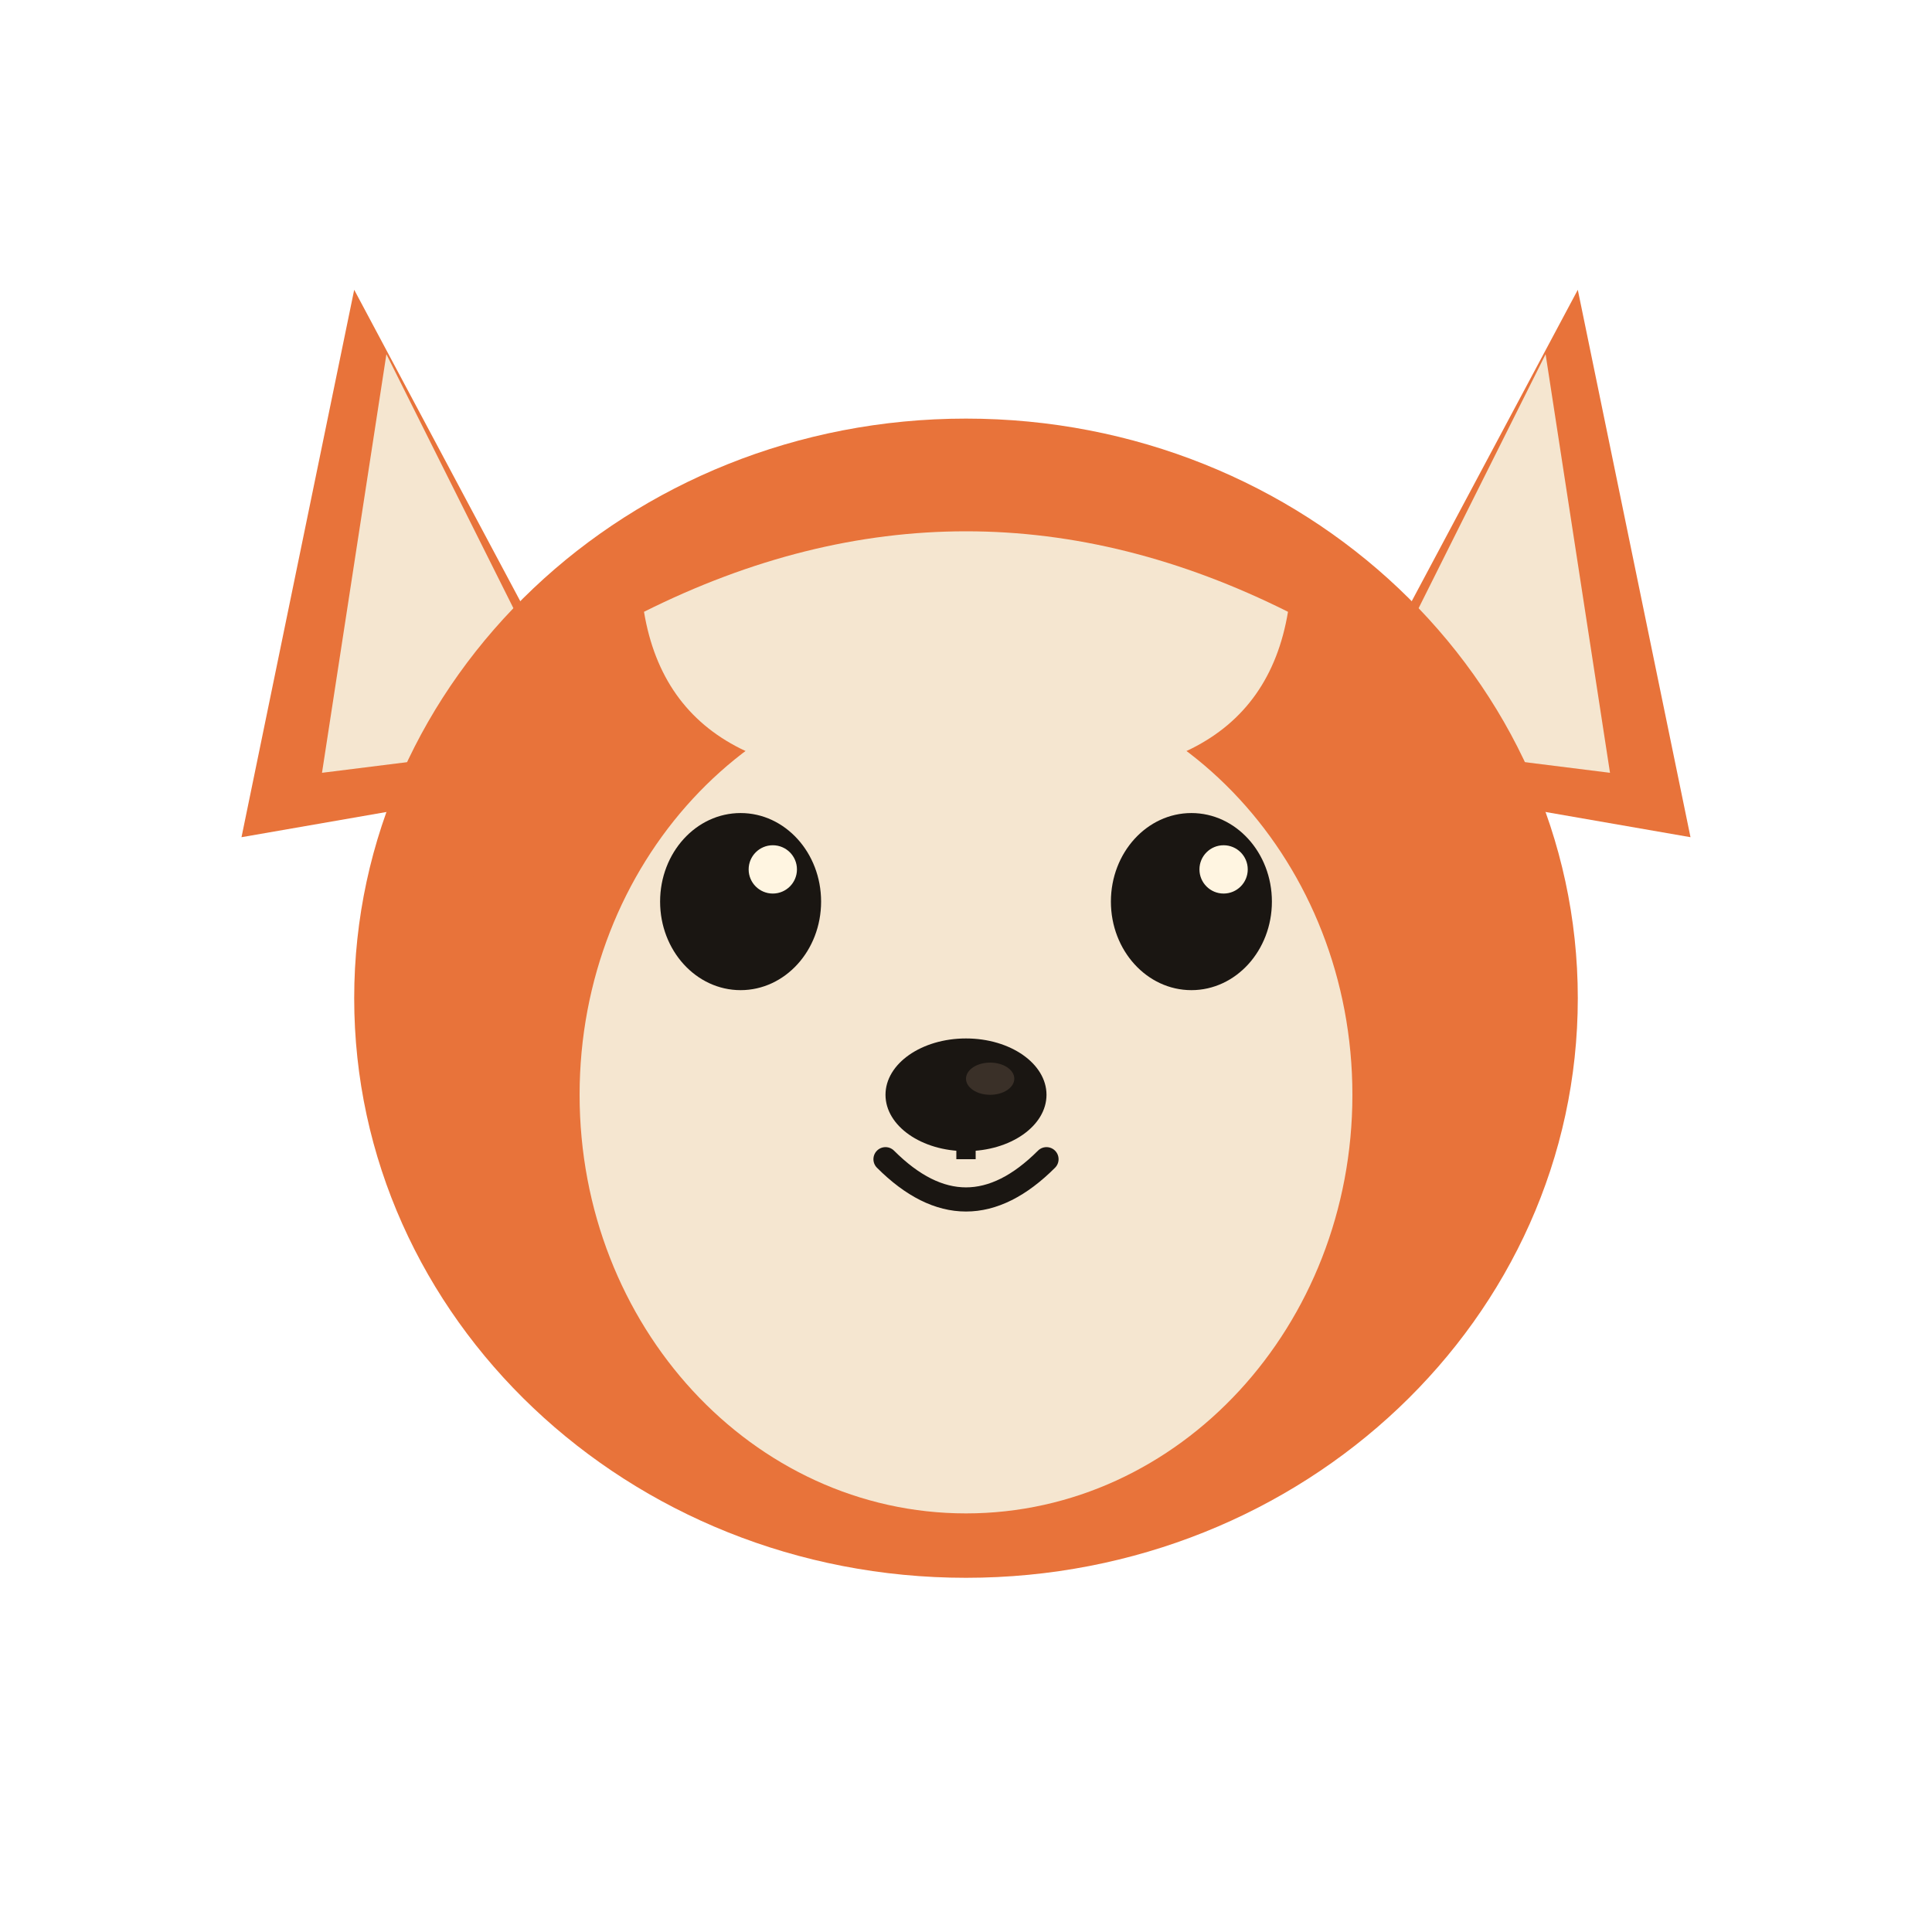
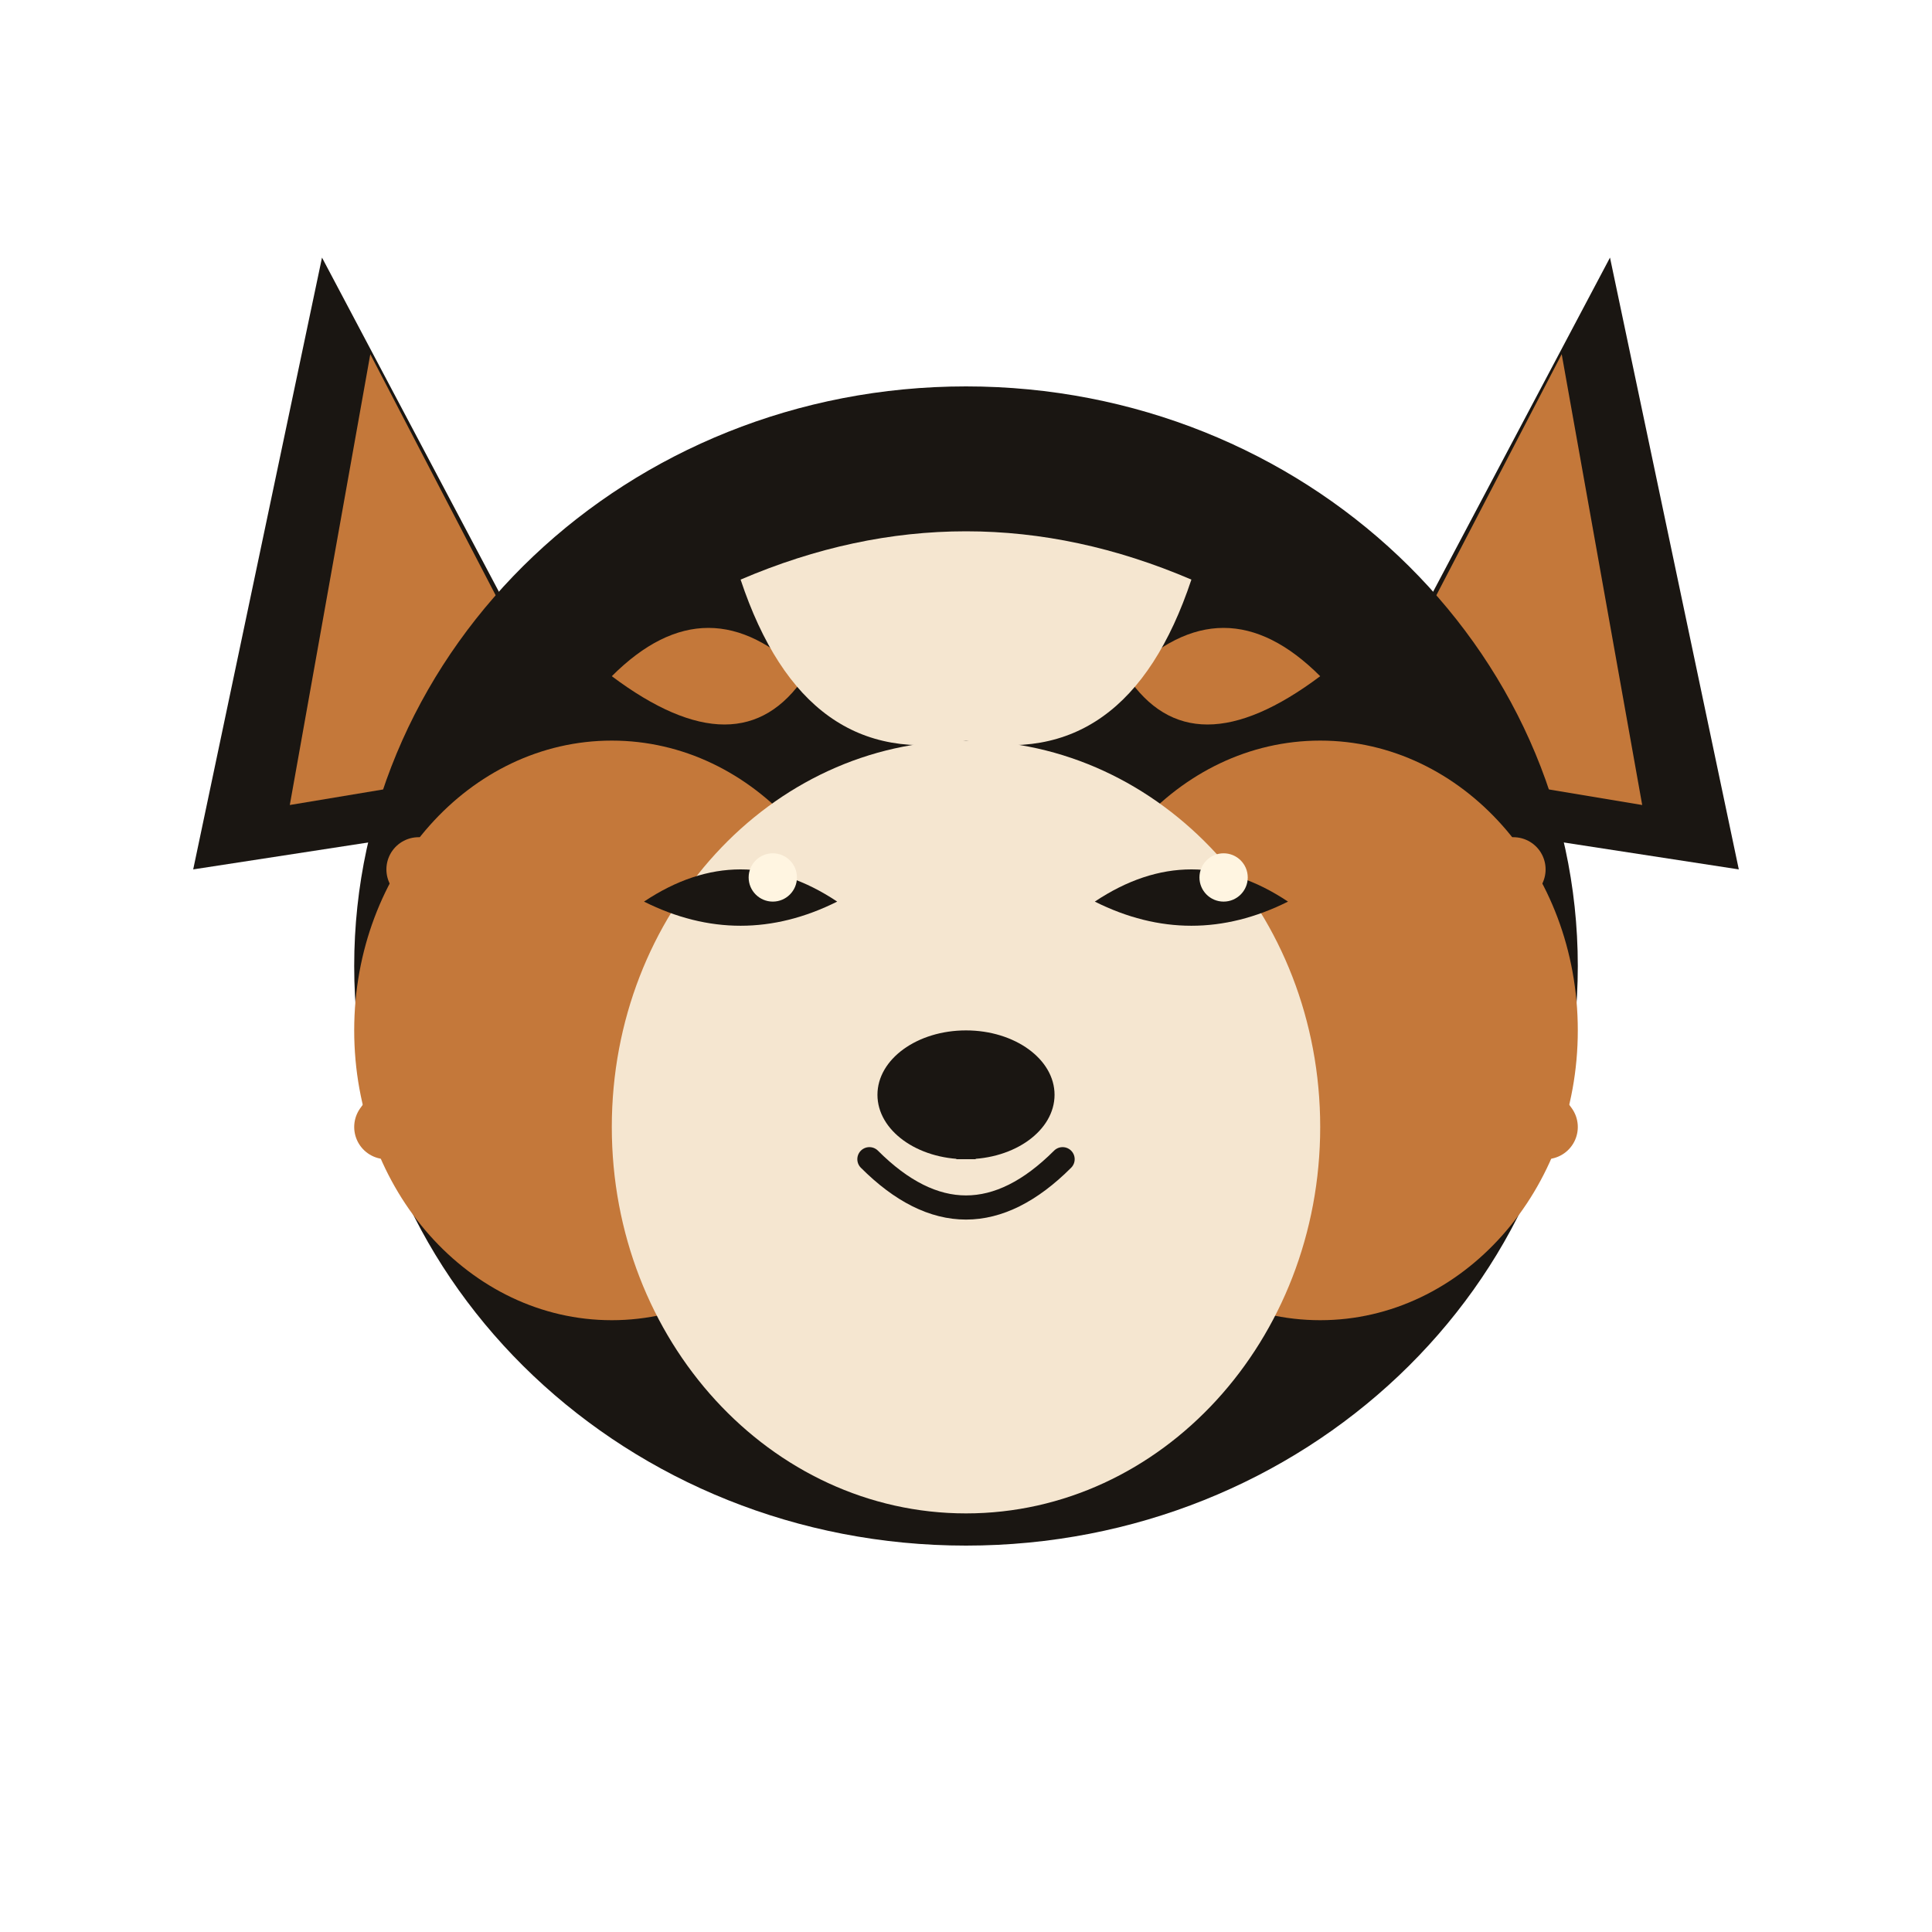
<svg xmlns="http://www.w3.org/2000/svg" viewBox="0 0 120 120" fill="none">
-   <path d="M22 18 L38 48 L15 52 Z" fill="#E8733A" />
-   <path d="M98 18 L82 48 L105 52 Z" fill="#E8733A" />
-   <path d="M24 22 L36 46 L20 48 Z" fill="#F5E6D0" />
-   <path d="M96 22 L84 46 L100 48 Z" fill="#F5E6D0" />
-   <ellipse cx="60" cy="62" rx="38" ry="36" fill="#E8733A" />
-   <ellipse cx="60" cy="68" rx="24" ry="26" fill="#F5E6D0" />
-   <path d="M40 38 Q60 28 80 38 Q78 50 60 48 Q42 50 40 38Z" fill="#F5E6D0" />
-   <ellipse cx="46" cy="56" rx="5" ry="5.5" fill="#1A1612" />
-   <ellipse cx="74" cy="56" rx="5" ry="5.5" fill="#1A1612" />
-   <circle cx="48" cy="54" r="1.5" fill="#FFF5E1" />
-   <circle cx="76" cy="54" r="1.5" fill="#FFF5E1" />
-   <ellipse cx="60" cy="68" rx="5" ry="3.5" fill="#1A1612" />
-   <ellipse cx="61.5" cy="67" rx="1.5" ry="1" fill="#3A3028" />
-   <path d="M55 72 Q60 77 65 72" stroke="#1A1612" stroke-width="1.5" fill="none" stroke-linecap="round" />
+   <path d="M20 16 L38 50 L12 54 Z" fill="#1A1612" />
+   <path d="M100 16 L82 50 L108 54 Z" fill="#1A1612" />
+   <path d="M23 22 L36 47 L18 50 Z" fill="#C4783A" />
+   <path d="M97 22 L84 47 L102 50 Z" fill="#C4783A" />
+   <ellipse cx="60" cy="60" rx="38" ry="36" fill="#1A1612" />
+   <ellipse cx="38" cy="64" rx="16" ry="18" fill="#C4783A" />
+   <ellipse cx="82" cy="64" rx="16" ry="18" fill="#C4783A" />
+   <ellipse cx="60" cy="70" rx="22" ry="24" fill="#F5E6D0" />
+   <path d="M38 42 Q44 36 50 42 Q46 48 38 42Z" fill="#C4783A" />
+   <path d="M82 42 Q76 36 70 42 Q74 48 82 42Z" fill="#C4783A" />
+   <path d="M46 36 Q60 30 74 36 Q70 48 60 46 Q50 48 46 36Z" fill="#F5E6D0" />
+   <path d="M40 56 Q46 52 52 56 Q46 59 40 56Z" fill="#1A1612" />
+   <path d="M68 56 Q74 52 80 56 Q74 59 68 56Z" fill="#1A1612" />
+   <circle cx="48" cy="54.5" r="1.5" fill="#FFF5E1" />
+   <circle cx="76" cy="54.5" r="1.5" fill="#FFF5E1" />
+   <ellipse cx="60" cy="68" rx="5.5" ry="4" fill="#1A1612" />
+   <ellipse cx="61.5" cy="66.5" r="1.5" fill="#2A2218" />
+   <path d="M54 72 Q60 78 66 72" stroke="#1A1612" stroke-width="1.5" fill="none" stroke-linecap="round" />
  <path d="M60 68 L60 72" stroke="#1A1612" stroke-width="1.2" fill="none" />
-   <path d="M28 55 Q32 62 26 68" stroke="#E8733A" stroke-width="3" fill="none" stroke-linecap="round" />
-   <path d="M92 55 Q88 62 94 68" stroke="#E8733A" stroke-width="3" fill="none" stroke-linecap="round" />
+   <path d="M26 54 Q30 62 24 70" stroke="#C4783A" stroke-width="4" fill="none" stroke-linecap="round" />
+   <path d="M94 54 Q90 62 96 70" stroke="#C4783A" stroke-width="4" fill="none" stroke-linecap="round" />
</svg>
